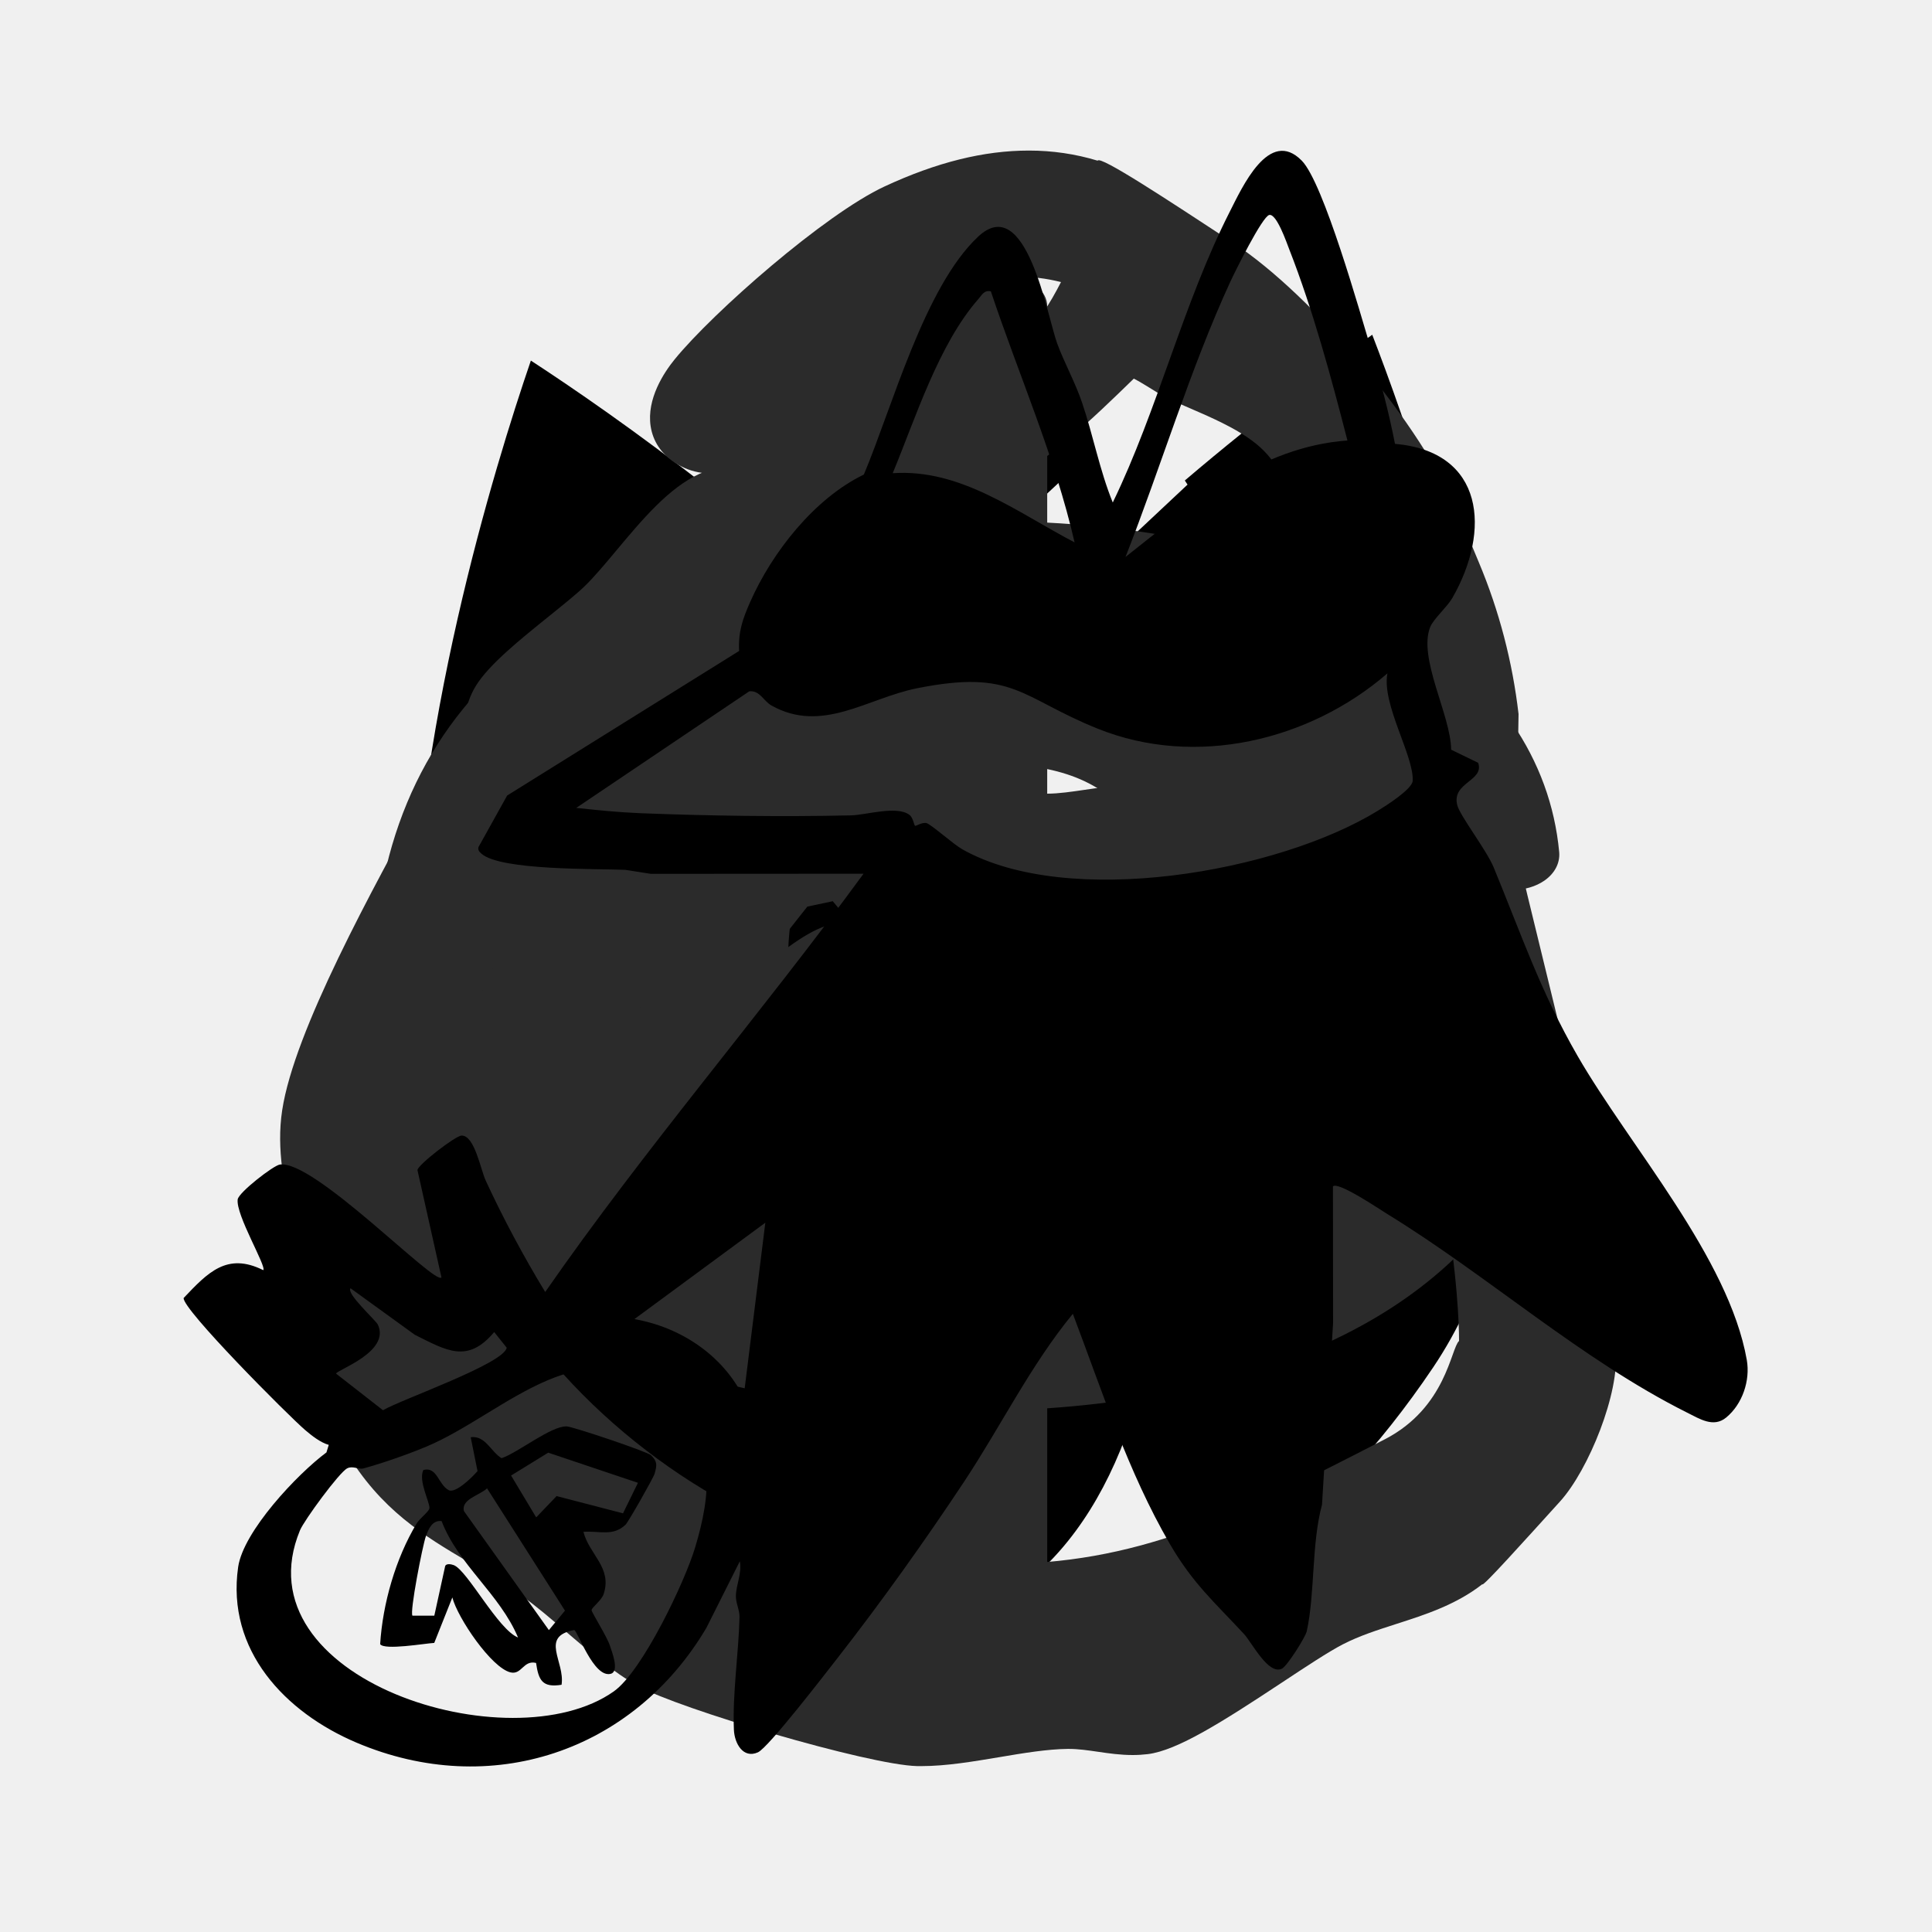
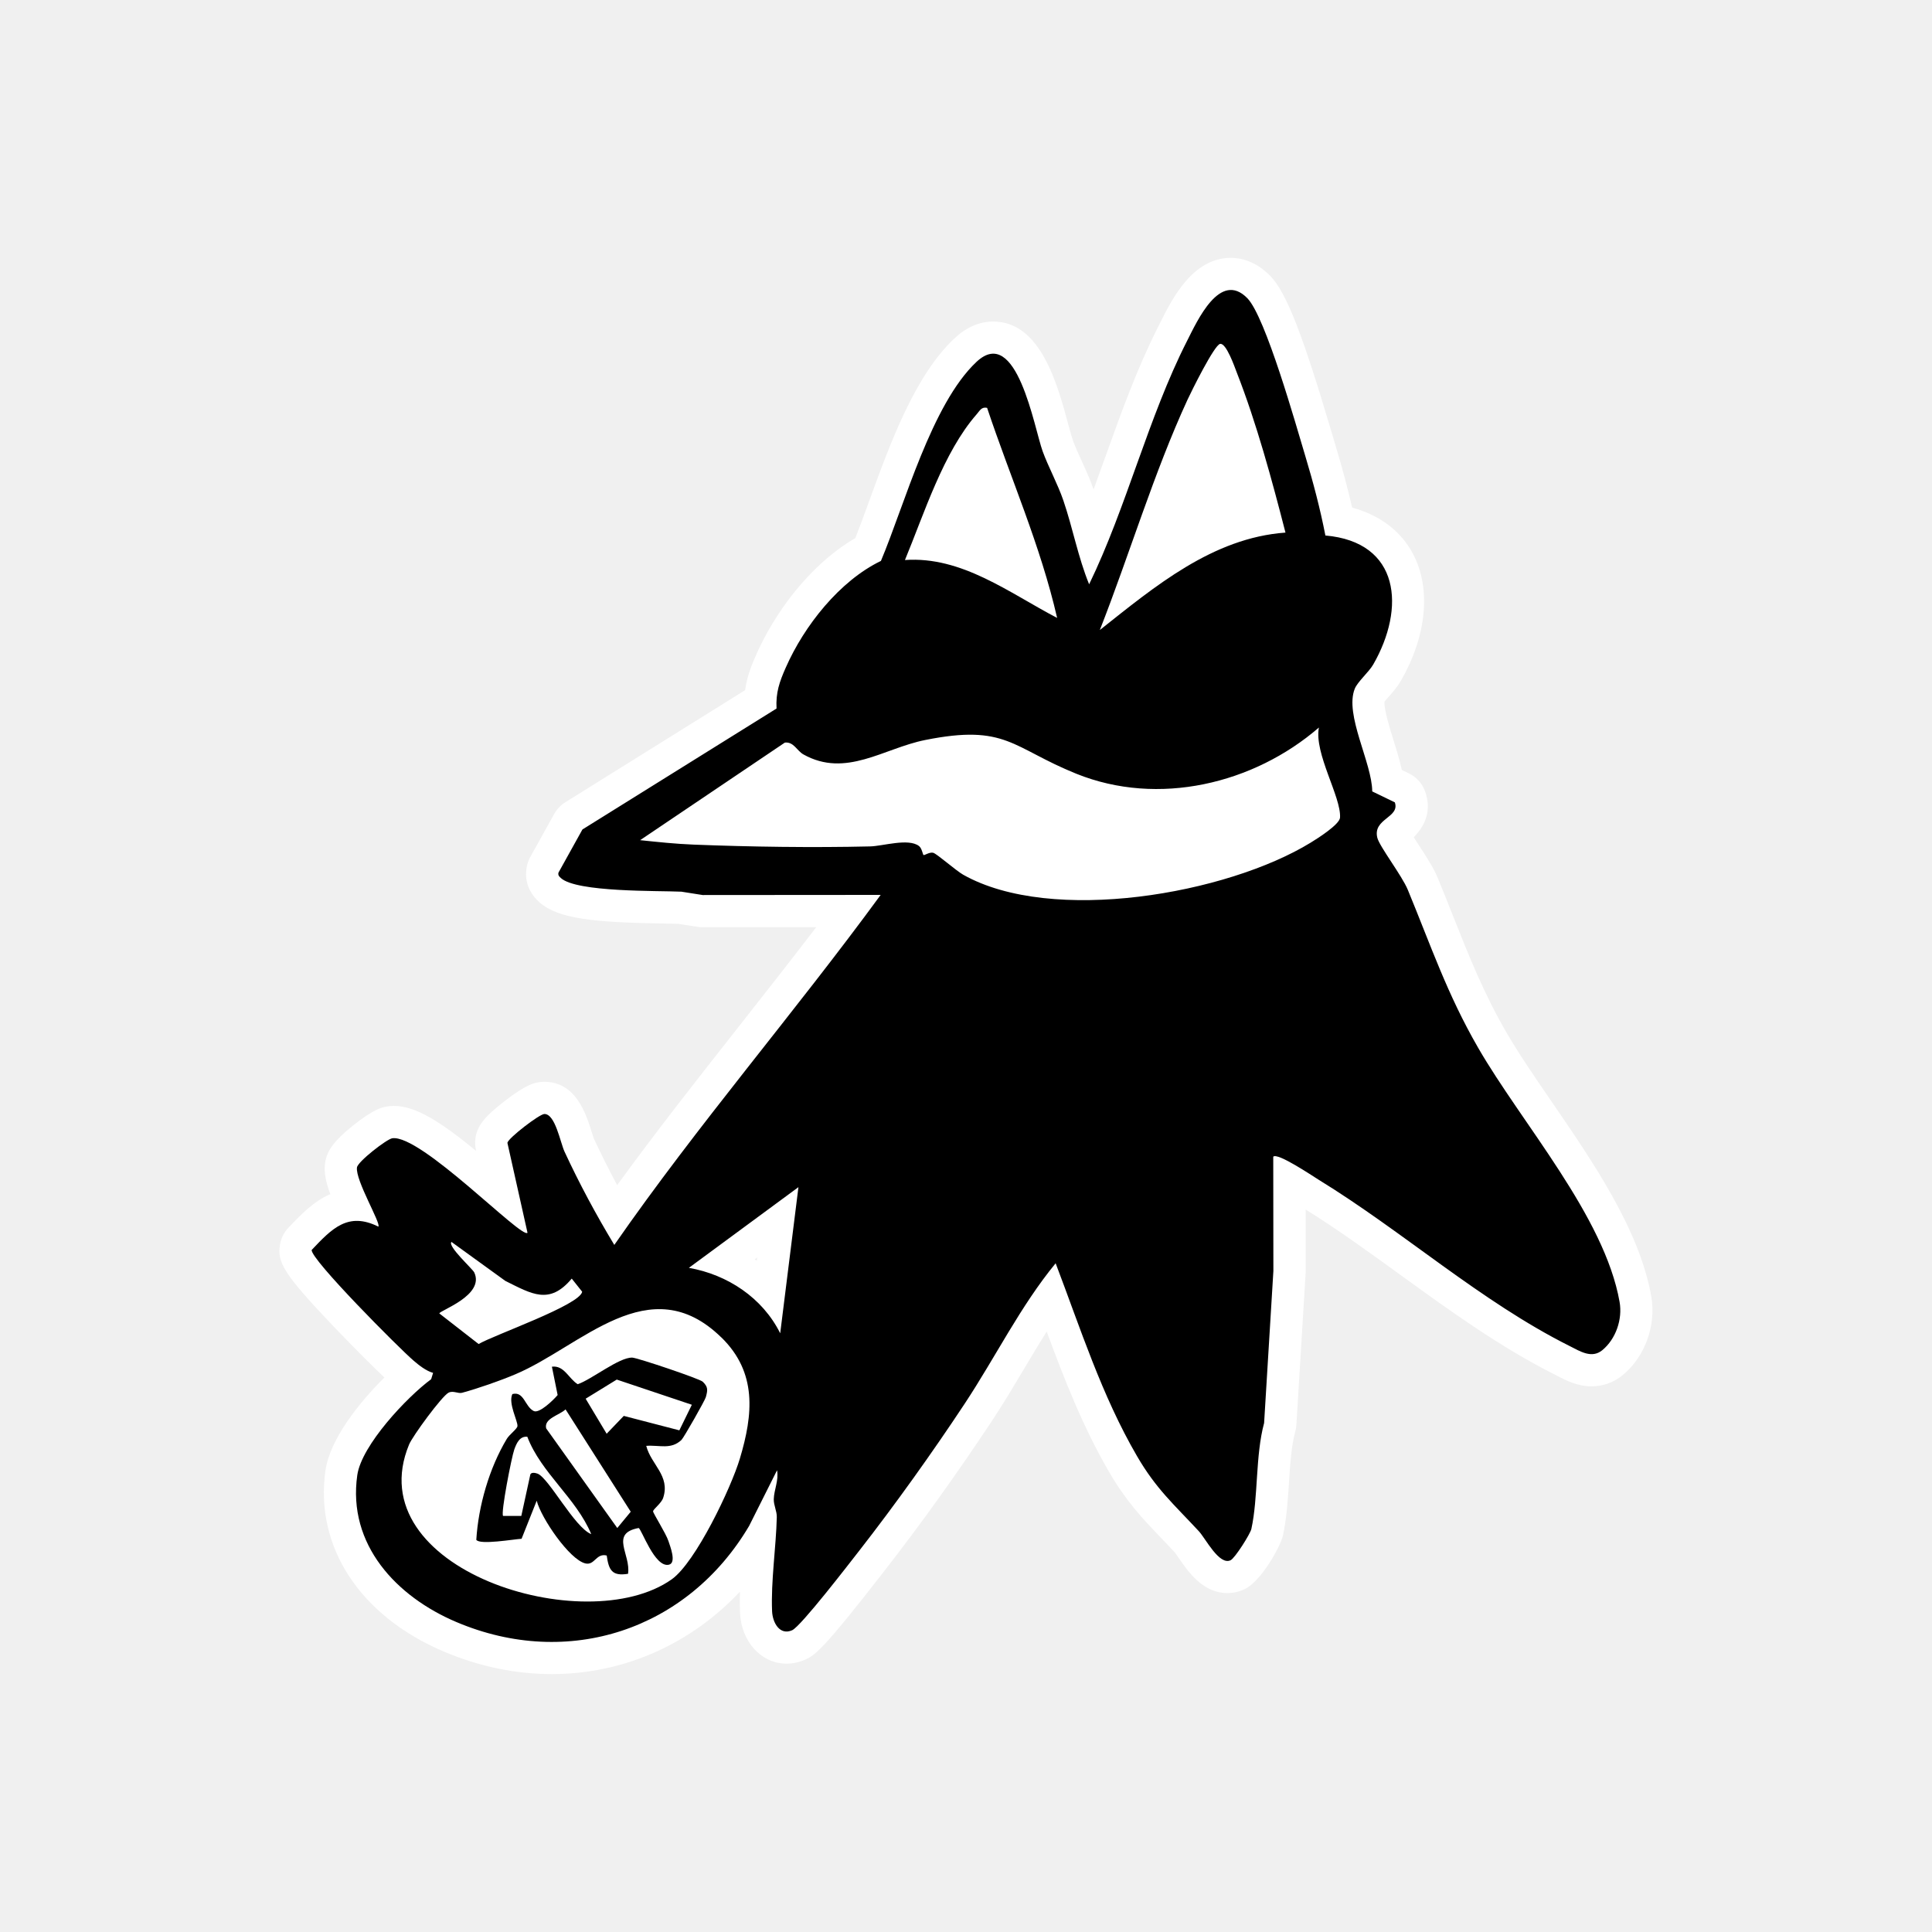
- <svg xmlns="http://www.w3.org/2000/svg" id="Capa_1" version="1.1" viewBox="0 0 300 300">
+ <svg xmlns="http://www.w3.org/2000/svg" id="Layer_1" version="1.1" viewBox="0 0 300 300">
  <defs>
    <style>
      .st0 {
-         fill: #2b2b2b;
-       }
- 
-       .st1 {
-         
+         fill: #fff;
      }
    </style>
  </defs>
-   <path class="st1" d="M127.23,73.23c6.69,5.6,13.59,11.8,20.3,18.49,6.47-6.93,13.15-13.42,19.68-19.33-8.12-11.92-15.41-21.41-19.95-27.1-4.56,5.87-11.9,15.69-20.03,27.95h0Z" />
-   <path class="st1" d="M193.68,176.39c1.51,45.52-12.62,67.66-25.22,78.34,17.49-4.25,37.22-17.34,54.09-42.42,30.97-46.02.48-134.57-9.47-160.33-6.46,4.56-17.18,12.47-29.1,22.63l.42.64-27.75,26.02c19.84,21.89,36.12,47.94,37.03,75.12h0Z" />
-   <path class="st1" d="M82.43,56c-5.66,16.52-18.53,58.31-18.53,96.56,0,47.66,25.71,91.55,58.52,99.92,14.21,3.63,27.02,1.29,37.02-6.75,14.96-12.03,22.61-36.5,21.53-68.92-.84-25.34-17.76-50.35-37.78-71.27l-33.06-29.32.15-.23c-11.45-9-21.59-15.92-27.85-20h0Z" />
-   <g class="st1">
-     <path class="st0" d="M142.93,255.73c-2.54,0-4.53-1.46-4.53-3.32v-34.68c-24.37-1.55-44.46-8.11-58.14-18.97-13.99-11.11-21.38-26.79-21.38-45.34,0-41.78,28.23-66.93,79.51-70.9v-34.91c0-1.86,1.99-3.32,4.53-3.32h14.13c2.54,0,4.53,1.46,4.53,3.32v34.52c45.67,2.12,76.83,21.81,79.5,50.31.12,1.32-.55,2.6-1.85,3.51-1.18.82-2.75,1.28-4.43,1.28h-49.16c-3.05,0-5.66-1.54-6.2-3.66-1.5-5.91-5.83-13.28-17.87-15.32v63.64c9.7-2.38,16.34-8.42,17.45-15.98.33-2.28,3.02-4,6.26-4h49.16c1.75,0,3.42.51,4.6,1.39,1.31.99,1.92,2.39,1.63,3.76-6.21,29.54-35.02,47.99-79.1,50.7v34.66c0,1.86-1.99,3.32-4.53,3.32h-14.13ZM138.4,120.28c-11.32,4.36-17.06,14.36-17.06,29.73,0,16.93,5.58,27.1,17.06,31.04v-60.77Z" />
-     <path class="st0" d="M157.07,45.29c1.95,0,3.53,1.04,3.53,2.32v35.47c45.24,1.85,76.86,21.23,79.5,49.44.09.96-.43,1.9-1.43,2.6-1,.7-2.4,1.1-3.86,1.1h-49.15c-2.59,0-4.8-1.23-5.23-2.91-1.69-6.65-6.57-14.43-19.83-16.24v66.06c10.56-2.2,18.19-8.58,19.43-17.09.26-1.78,2.54-3.15,5.27-3.15h49.16c1.53,0,2.99.44,4,1.19,1.01.76,1.46,1.76,1.25,2.76-6.15,29.24-35.44,47.51-79.12,49.96v35.6c0,1.28-1.58,2.32-3.53,2.32h-14.13c-1.95,0-3.53-1.04-3.53-2.32v-35.62c-50.02-2.92-79.51-26.13-79.51-63.37,0-41.79,28.13-66.27,79.51-69.97v-35.84c0-1.28,1.58-2.32,3.53-2.32h14.13M139.4,182.42v-63.56c-12.65,4.24-19.06,14.65-19.06,31.15,0,21.33,8.96,29.45,19.06,32.41M157.07,43.29h-14.13c-3.1,0-5.53,1.9-5.53,4.32v33.99c-25.16,2.08-44.79,9.15-58.34,21.05-14.05,12.32-21.17,29.41-21.17,50.77,0,18.87,7.52,34.82,21.76,46.12,13.66,10.85,33.6,17.45,57.76,19.12v33.74c0,2.42,2.43,4.32,5.53,4.32h14.13c3.1,0,5.53-1.9,5.53-4.32v-33.72c21.02-1.42,39.21-6.63,52.7-15.12,14.13-8.89,23.25-21.45,26.37-36.31.37-1.76-.38-3.54-2.01-4.77-1.35-1.01-3.24-1.6-5.2-1.6h-49.16c-3.79,0-6.84,2.04-7.25,4.86-1,6.82-6.83,12.36-15.45,14.82v-61.14c8.58,1.77,13.92,6.6,15.9,14.36.66,2.6,3.61,4.41,7.16,4.41h49.15c1.88,0,3.66-.52,5.01-1.46,1.6-1.12,2.43-2.73,2.28-4.42-1.35-14.46-9.9-26.95-24.72-36.12-14.08-8.72-32.99-13.91-54.78-15.04v-33.57c0-2.42-2.43-4.32-5.53-4.32h0ZM137.4,179.61c-10.13-4.12-15.06-13.84-15.06-29.6,0-14.49,4.93-23.76,15.06-28.24v57.84h0Z" />
-   </g>
-   <g class="st1">
-     <path class="st0" d="M226.56,79.95c-5.81-13.91-22.49-34-35.1-42.26-10.13-6.64-20.66-13.59-21.02-12.74-3.42-1.04-7-1.57-10.68-1.57-7,0-14.32,1.82-22.38,5.56-9.35,4.34-26.68,19.58-32.61,26.85-1.67,2.05-4.38,6.13-3.74,10.39.35,2.31,1.63,4.26,3.71,5.63,1.32.87,2.74,1.41,4.25,1.61-.13.05-.25.11-.38.16-4.75,2.16-8.88,7.09-12.88,11.87-1.78,2.13-3.46,4.14-4.98,5.61-1.21,1.17-3.24,2.8-5.38,4.53-4.63,3.73-9.43,7.59-11.48,10.91-1,1.63-1.41,3.22-1.73,4.49-.21.82-.39,1.52-.67,2.07-1.39,2.63-3.11,5.77-5.11,9.4-8.73,15.88-20.68,37.63-22.56,49.92-.94,6.11.37,12.05,1.64,17.79.51,2.31.99,4.49,1.3,6.6.41,2.72.62,5.14.83,7.48.61,6.87,1.14,12.8,6.07,21.05,5.5,9.2,12.12,13.13,19.14,17.29,2.61,1.55,5.3,3.14,8.04,5.08,2.34,1.65,4.65,3.64,7.1,5.74,3.57,3.06,7.25,6.22,11.19,8.43,6.17,3.46,35.71,12.23,43.3,12.4.22,0,.45,0,.67,0,3.82,0,8.02-.71,12.08-1.39,3.66-.62,7.45-1.25,10.61-1.28h.16c1.51,0,3,.22,4.58.45,1.7.25,3.46.5,5.36.5.81,0,1.58-.05,2.34-.14,4.59-.57,11.53-4.97,20.85-11.13,3.69-2.44,7.18-4.75,9.42-5.91,2.57-1.33,5.39-2.23,8.37-3.19,4.43-1.42,9.23-2.97,13.3-6.15-.06.6,6.6-6.82,12.06-12.84,4.44-4.88,9.34-16.98,8.64-23.54l-2.29-21.54c-.28-2.67-.75-5.33-1.38-7.94l-10.02-41.12c-.76-3.11-1.32-6.26-1.69-9.43l.31-18.71c-.94-8.09-3-16.01-6.15-23.52l-3.1-7.43ZM157.87,42.95c2.36,0,4.64.28,6.88.85-1.74,3.37-3.65,6.62-6.48,8.41-.54.34-.73.34-1.41.35-.72,0-1.81.01-3.02.55-1.16.52-2.29,1.06-3.4,1.62.02-.31.02-.63,0-.96-.21-2.64-1.86-4.98-5.06-7.18-.44-.3-.95-.5-1.48-.57l-.31-.04c4.57-1.78,9.39-3.03,14.29-3.03ZM226.56,208.22c-1.28,1.15-1.98,10.34-11.52,15.27-23.98,12.38-38.61,19.39-60.41,19.39-5.91,0-12.24-.51-19.34-1.57-19.23-2.86-41.65-17.81-54.53-36.36-6.41-9.23-13.36-23.47-10.09-38.91,4.36-20.54,29.45-54.11,46.17-66.16.32-.23.55-.37.72-.46.07.05.13.11.19.16.9.76,2.4,2.03,4.82,2.03,1.79,0,3.64-.7,5.81-2.19,4.79-3.29,7.17-7.12,9.47-10.82,2.68-4.31,4.99-8.03,11.14-11.1.24-.12.85-.2,1.38-.26,1.01-.13,2.27-.29,3.52-.92,8.68-4.42,15.54-11.08,22.17-17.53.84.43,1.99,1.14,2.7,1.58,1.09.68,2.12,1.32,3.02,1.72,1.47.65,2.92,1.27,4.34,1.89,14.88,6.44,11.77,9.12,18.67,24.84,1.2,2.74,4.8,13.25,5.49,16.7,1.31,6.53-.67,6.92,3.91,33.67,0,0,6.19,28.12,6.21,28.31.26,3.44,2.99,12.94,4.43,22.14,1.82,11.67,1.73,18.59,1.73,18.59ZM228.96-23.56c-.96.89-1.89,1.8-2.79,2.73" />
-     <path class="st0" d="M188.38,128.35c-8.33-5.51-9.46-5.8-9.83-5.9-1.12-.29-2.34-.44-3.74-.44-2.08,0-4.26.32-6.37.63-1.98.29-4.03.6-5.83.6-.49,0-.94-.02-1.36-.07-.98-5.12-.39-10.54,1.76-16.17.78-2.03.72-3.72-.17-5.02-.74-1.07-1.92-1.68-3.24-1.68-.73,0-1.47.19-2.26.57-4.74,2.33-6.06,9.99-7.3,19.75-.23,1.85-.54,4.29-.81,5.36-.77.52-2.21,1.23-3.36,1.55-.14-.75-.39-1.59-.89-2.38-.53-.83-1.24-1.34-1.85-1.69.02-.08.05-.15.07-.22.44-1.42,1.1-3.57-.28-5.45-.48-.65-1.6-1.74-3.68-1.74-.15,0-.31,0-.48.02-.44.03-.87.15-1.27.34-2.97,1.45-3.79,4.46-4.34,6.45-.13.47-.31,1.14-.45,1.45-.99.73-3.41,1.76-5.56,2.68-3.53,1.5-7.52,3.2-10.21,5.44-3.08,2.57-12.71,12.43-15.24,15.38-3.58,4.17-2.75,7.76-1.94,9.53,2.12,4.61,8.55,7.02,13.82,7.02,1.26,0,2.42-.14,3.46-.42.07-.02.15-.04.22-.06-.6,1.49-1.24,3.02-1.81,4.39-4.69,11.31-7.72,19.02-7.09,23.03.21,1.37.71,2.51,1.52,3.51,1.52,1.87,4.32,2.4,11.93,3.44,1.57.22,3.47.48,5.01.74-.75,6.41-.6,17.74,1.6,21.2.86,1.36,2.2,2.14,3.66,2.14h0c.93,0,1.83-.38,2.48-1.05l.15-.16c2.17-2.22,3.42-3.74,3.78-5.4.66-3.07.4-6.9.14-10.6-.12-1.78-.25-3.61-.26-5.25h1.04v10.79c0,2.73,3.88,5.11,4.84,5.38.48.13.97.2,1.46.2,5.68,0,7.15-7.91,8-13.84,1.24,0,2.64.03,4.15.07,1.76.04,3.75.08,5.75.08,8.39,0,17.41-.72,20.67-6.08,3.21-5.27-3.11-22.43-6.35-30.39,6.42-2.42,9.16-8.85,11.44-14.2,1.03-2.42,2-4.71,3.22-6.62.36-.56.97-1.16,1.61-1.79,1.27-1.25,2.86-2.81,3.64-5.2.14-.44.2-.91.16-1.37-.14-1.67-.2-2.36-9.63-8.6ZM131.59,143.36c-.23-.03-.47-.04-.72-.04-3.47,0-7.14,2.65-11.23,5.84-.2.15-.4.32-.61.48l-.44-.28,6.77-8.58,3.95-.84,2.32,2.78-.05.65ZM141.27,185.77l-1.59-.18,2.95-39.79c1.67-.12,3.21-.59,4.63-1.13l-5.99,41.1ZM156.16,188.3l1.29-18.67s.03.1.05.15c.57,1.63,1.17,3.25,1.77,4.86,1.88,5.09,3.68,9.95,4.63,15l-7.74-1.34ZM178.07,145.53c-.71,1.07-1.47,2.22-2.08,3.5-.97-.76-2.44-2.12-4.62-4.5-1.43-1.55-2.02-2.2-3.22-2.48-.65-.15-1.32-.23-1.99-.23-2.39,0-4.52.98-6.38,2.14l.26-3.93c1.05-.2,2.09-.47,3.1-.74,1.5-.4,3.05-.8,4.16-.8.18,0,.35.01.49.03.89.14,3.37,1.75,5.02,2.82,1.91,1.24,3.86,2.51,5.79,3.41-.17.26-.34.52-.52.79Z" />
-   </g>
  <g id="pHQINd.tif">
    <g>
-       <path d="M216.61,68.92c13.91,1.2,14.92,13.48,8.9,23.95-.8,1.39-2.91,3.22-3.42,4.48-1.95,4.81,3.21,13.75,3.24,19.06l4.2,2.04c.98,2.85-4.14,3.01-3.25,6.57.4,1.62,4.55,6.99,5.65,9.65,4.27,10.35,7.3,19.36,13.05,29.32,8.1,14.03,23.46,31.29,26.26,47.18.56,3.19-.68,6.88-3.21,8.95-1.96,1.61-4.09.21-6.08-.78-16.48-8.26-30.83-21.2-46.55-30.84-1.18-.73-7.64-5.09-8.42-4.28l.02,21.21-1.72,28.22c-1.64,6.03-1.08,13.81-2.37,19.66-.2.91-3.04,5.4-3.85,5.8-2.13,1.03-4.65-4.05-5.91-5.4-4.62-4.99-7.91-7.81-11.48-13.94-6.52-11.22-10.5-23.7-15.08-35.76-6.53,7.94-11.18,17.45-16.88,26.06-6.03,9.11-12.87,18.69-19.59,27.3-1.84,2.35-10.79,14-12.43,14.73-2.3,1.03-3.64-1.39-3.73-3.5-.24-5.6.74-11.91.87-17.48.03-1.14-.59-2.18-.56-3.33.04-1.76.96-3.5.61-5.36l-5.19,10.34c-11.4,19.27-33.52,26.65-54.32,17.83-11.09-4.7-20.25-14.34-18.39-27.27.8-5.55,9.18-14.44,13.71-17.8l.36-1.17c-1.29-.36-2.64-1.43-3.65-2.29-2.64-2.26-19.16-18.85-18.88-20.52,3.73-3.93,6.72-7.14,12.36-4.32.55-.55-4.3-8.6-3.97-10.99.15-1.08,5.53-5.26,6.54-5.41,5.3-.79,24.1,18.81,25.1,17.53l-3.73-16.68c.12-.86,5.94-5.34,6.86-5.35,2.02-.02,2.94,5.25,3.74,6.99,2.73,5.9,5.86,11.74,9.24,17.3,15.53-22.37,33.38-43,49.43-64.95l-33.03.02-3.95-.62c-4.43-.2-19.41.13-22.36-2.52-.33-.3-.57-.54-.45-1.02l4.45-8,36.02-22.45c-.15-2.98.55-4.97,1.72-7.61,3.4-7.71,9.97-16.07,17.65-19.78,4.41-10.47,9.39-29.09,17.73-36.93,7.49-7.04,10.72,12.27,12.29,16.58,1.05,2.87,2.83,6.12,3.85,9.14,1.75,5.15,2.73,10.52,4.78,15.55,6.97-14.37,10.95-30.96,18.15-45.12,1.93-3.79,6.13-13.16,11.21-7.95,3.38,3.46,9.02,23.54,10.77,29.34,1.44,4.8,2.74,9.73,3.7,14.66ZM209.23,68.4c-2.51-9.76-5.36-20.3-9.03-29.67-.41-1.05-1.97-5.6-3.11-5.35-1.09.24-5.31,8.78-6.04,10.35-6.24,13.54-10.8,28.82-16.28,42.75,10.16-8.04,20.91-17.11,34.46-18.08ZM153.86,45.24c-1.06-.22-1.36.54-1.92,1.17-6.19,7.05-9.76,18.48-13.32,27.07,10.57-.74,19.35,6.11,28.24,10.74-3.08-13.41-8.66-25.98-13-38.98ZM142.06,128.23c.15.09,1.11-.59,1.8-.42.72.18,4.19,3.3,5.57,4.07,16.46,9.27,48.93,3.57,64.49-5.97,1.29-.79,5.36-3.37,5.44-4.65.23-3.84-4.85-11.93-3.92-16.7-12.12,10.48-29.82,14.7-45.01,8.58-11.98-4.82-13-9.28-28.07-6.26-7.71,1.55-14.7,7.07-22.57,2.67-1.22-.68-1.81-2.39-3.45-2.2l-26.86,18.1c3.28.35,6.59.69,9.88.82,10.64.42,22.07.58,32.79.34,2.34-.05,7.1-1.57,9.08-.07.55.42.71,1.6.85,1.68ZM118.84,189.86l-20.33,14.97c7.16,1.26,13.68,5.56,16.95,12.14l3.38-27.11ZM54.44,200.03c-.76.78,3.91,4.98,4.23,5.65,2.01,4.26-6.47,7.07-6.48,7.62l7.28,5.68c2.86-1.68,18.8-7.23,19.21-9.71l-1.94-2.43c-4.15,4.95-7.42,2.86-12.32.43l-9.99-7.23ZM104.52,217.74c-13.33-13.02-25.96,1.67-38.22,6.85-2.82,1.19-6.93,2.63-9.88,3.43-.74.2-1.64-.46-2.5-.02-1.24.62-6.7,8.08-7.34,9.63-9.57,23.11,32.75,36.33,48.73,25.01,4.45-3.15,11.04-17.03,12.64-22.38,2.47-8.24,3.24-16.01-3.43-22.52Z" />
-       <path d="M90.6,237.88c.89,3.49,4.48,5.53,3.14,9.63-.34,1.03-1.84,2.07-1.88,2.51-.02.31,2.39,4.1,2.84,5.5.31.95,1.54,4.03.12,4.39-2.65.68-5.13-6.71-5.66-6.8-5.4,1.02-1.4,4.9-1.96,8.5-2.98.48-3.57-.69-3.96-3.39-1.98-.48-2.21,1.87-3.95,1.47-2.96-.68-8.24-8.46-9.05-11.64l-2.81,7.06c-1.46.08-7.77,1.18-8.4.19.39-6.26,2.39-13.29,5.67-18.74.48-.79,1.92-1.85,1.98-2.35.1-.93-1.76-4.23-.94-5.95,2.17-.57,2.31,2.31,3.96,3.14,1.04.52,3.65-2.03,4.45-2.97l-1.06-5.26c2.28-.3,3.11,2.23,4.79,3.26,2.59-.88,7.69-5.03,10.12-4.94.97.04,12.51,3.92,13.08,4.47,1.03,1,.93,1.56.57,2.87-.18.64-4.09,7.52-4.52,7.93-1.96,1.86-4.05.92-6.53,1.1ZM96.74,234.99l2.32-4.74-13.93-4.68-5.77,3.55,3.9,6.5,3.17-3.31,10.31,2.68ZM75.63,231.11c-1.12,1.07-4.05,1.68-3.59,3.53l13.19,18.48,2.5-3.02-12.1-18.99ZM68.56,236.19c-1.44-.16-2.03,1.23-2.43,2.36-.52,1.45-2.55,11.86-2.08,12.33h3.39s1.66-7.58,1.66-7.58c.07-.6.98-.42,1.38-.26,2.12.85,6.86,10.01,9.96,11.23-2.83-6.74-9.28-11.31-11.87-18.08Z" />
+       <g>
+         <path class="st0" d="M85.68,257.46c-5.33,0-10.64-1.11-15.79-3.29-9.36-3.97-18.72-12.75-16.89-25.48.69-4.82,6.35-11.25,10.4-14.85-.29-.23-.57-.46-.83-.68-1.2-1.02-5.3-5.06-9-8.94-8-8.39-7.86-9.25-7.64-10.54.08-.49.31-.94.65-1.3,2.34-2.47,4.7-4.96,8.12-5.26-1.26-2.75-1.97-4.64-1.76-6.17.33-2.44,6.05-6.43,7.58-6.66.21-.03.42-.05.64-.05,3.54,0,8.95,4.43,16.2,10.68.21.18.42.36.63.54l-1.67-7.45c-.06-.29-.08-.59-.04-.88.3-2.23,6.47-6.63,8.19-6.64,3.12,0,4.19,3.45,4.98,5.97.16.51.34,1.09.45,1.33,1.69,3.66,3.58,7.31,5.65,10.92,6.77-9.52,14.06-18.77,21.13-27.75,5-6.35,10.15-12.89,15.09-19.48,0,0-22.68.02-22.68.02-.13,0-.26-.01-.39-.03l-3.16-.5c-.65-.03-1.55-.04-2.6-.06-9.61-.16-15.24-.63-17.53-2.68-1.06-.95-1.45-2.07-1.13-3.32.05-.21.13-.42.24-.61l3.72-6.7c.21-.37.5-.68.86-.91l28.96-18.05c.12-2.34.82-4.12,1.65-5.99,2.62-5.95,7.93-13.51,15.1-17.35.79-1.94,1.61-4.2,2.48-6.58,3.25-8.9,6.92-19,12.6-24.34,1.38-1.3,2.84-1.96,4.33-1.96,5.45,0,7.66,8.2,9.27,14.19.3,1.12.56,2.09.75,2.61.37,1.03.88,2.14,1.42,3.33.65,1.43,1.32,2.9,1.82,4.37.64,1.87,1.15,3.76,1.65,5.6.12.42.23.84.34,1.26,1.63-3.96,3.1-8.06,4.54-12.08,2.39-6.67,4.86-13.56,8.06-19.85l.3-.59c1.63-3.26,4.36-8.72,8.75-8.72,1.56,0,3.02.69,4.34,2.04,2.46,2.52,5.4,11.29,9.05,23.69.22.74.41,1.38.56,1.89,1.17,3.88,2.09,7.42,2.8,10.74,5.47.98,8.1,3.9,9.36,6.31,2.4,4.6,1.71,11.03-1.84,17.22-.43.75-1.05,1.46-1.66,2.15-.35.4-.94,1.07-1.07,1.32-.62,1.53.46,4.98,1.32,7.74.62,1.97,1.21,3.86,1.46,5.61l2.23,1.08c.6.29,1.06.81,1.27,1.44.96,2.8-1.13,4.48-2.03,5.2-.19.16-.47.37-.61.52.24.55,1.18,1.99,1.81,2.96,1.1,1.68,2.23,3.42,2.78,4.75.84,2.03,1.62,3.99,2.38,5.92,2.46,6.21,4.79,12.08,8.39,18.32,2,3.47,4.56,7.19,7.26,11.14,6.22,9.07,13.28,19.35,15,29.16.64,3.63-.79,7.59-3.56,9.85-.95.78-2.04,1.18-3.24,1.18-1.58,0-2.97-.72-4.08-1.29l-.47-.24c-8.35-4.18-16.09-9.79-23.57-15.22-5.05-3.66-10.28-7.45-15.57-10.7-.15-.09-.39-.25-.69-.44-1.04-.67-1.87-1.19-2.54-1.59v14.06c.01.05.01.1,0,.15l-1.44,23.61c0,.17-.04.34-.08.5-.67,2.48-.87,5.52-1.06,8.46-.17,2.67-.35,5.43-.89,7.88-.23,1.03-2.86,5.73-4.58,6.56-.5.24-1.03.36-1.58.36-2.52,0-4.19-2.44-5.53-4.39-.27-.4-.61-.89-.75-1.04-.78-.84-1.51-1.6-2.21-2.33-2.79-2.91-5.2-5.43-7.72-9.77-4.46-7.67-7.54-16.05-10.51-24.15-.23-.63-.46-1.27-.7-1.9-2.26,3.2-4.3,6.63-6.3,9.98-1.59,2.67-3.24,5.44-4.99,8.08-5.27,7.97-10.98,15.92-16.5,23l-.45.58c-8.39,10.81-9.86,12.03-10.9,12.49-.63.28-1.27.42-1.9.42-2.56,0-4.6-2.38-4.74-5.52-.13-2.94.12-6.05.37-9.05.06-.73.12-1.45.17-2.15-7.19,11.51-19.18,18.35-32.26,18.35ZM112.49,195.9c2.63,1.11,4.99,2.67,6.95,4.6l1.33-10.71-8.29,6.1Z" />
+         <path class="st0" d="M191.13,45.04c.81,0,1.67.38,2.55,1.29,2.83,2.9,7.55,19.7,9.01,24.55,1.21,4.01,2.3,8.15,3.1,12.26,11.64,1.01,12.48,11.28,7.44,20.04-.67,1.16-2.44,2.69-2.86,3.75-1.63,4.03,2.68,11.5,2.71,15.95l3.51,1.7c.82,2.38-3.46,2.52-2.72,5.5.34,1.36,3.81,5.85,4.73,8.07,3.58,8.66,6.11,16.2,10.92,24.53,6.77,11.74,19.63,26.18,21.97,39.48.47,2.67-.57,5.75-2.69,7.49-.54.44-1.09.61-1.66.61-1.15,0-2.32-.71-3.43-1.27-13.79-6.91-25.79-17.74-38.95-25.81-.91-.56-5.51-3.67-6.79-3.67-.12,0-.21.03-.26.08l.02,17.75-1.44,23.61c-1.37,5.05-.9,11.55-1.98,16.45-.17.77-2.54,4.52-3.22,4.85-.16.08-.33.11-.49.11-1.66,0-3.5-3.6-4.45-4.63-3.87-4.17-6.62-6.54-9.6-11.67-5.46-9.38-8.78-19.83-12.62-29.92-5.46,6.64-9.36,14.6-14.12,21.8-5.04,7.62-10.77,15.64-16.39,22.85-1.54,1.97-9.03,11.71-10.4,12.33-.32.14-.61.21-.88.21-1.38,0-2.18-1.66-2.24-3.13-.2-4.69.62-9.97.73-14.63.02-.95-.49-1.83-.47-2.79.04-1.47.8-2.93.51-4.49l-4.34,8.65c-6.84,11.56-18.29,18.01-30.64,18.01-4.87,0-9.88-1-14.81-3.09-9.28-3.93-16.94-12-15.39-22.82.67-4.64,7.68-12.09,11.47-14.89l.3-.98c-1.08-.3-2.21-1.19-3.05-1.92-2.21-1.89-16.03-15.77-15.8-17.17,2.29-2.42,4.25-4.51,7.01-4.51.99,0,2.09.27,3.34.89.46-.46-3.59-7.2-3.32-9.19.12-.91,4.62-4.4,5.48-4.53.09-.01.18-.02.28-.02,4.62,0,18.94,14.74,20.6,14.74.06,0,.1-.02.12-.05l-3.12-13.96c.1-.72,4.97-4.47,5.74-4.48,0,0,0,0,.01,0,1.69,0,2.45,4.4,3.12,5.85,2.29,4.94,4.91,9.82,7.73,14.48,13-18.72,27.93-35.98,41.36-54.35l-27.64.02-3.3-.52c-3.7-.17-16.24.11-18.71-2.11-.28-.25-.48-.45-.38-.85l3.72-6.7,30.14-18.78c-.13-2.49.46-4.16,1.44-6.37,2.84-6.45,8.34-13.45,14.77-16.55,3.69-8.76,7.86-24.34,14.83-30.9.95-.89,1.82-1.28,2.61-1.28,4.44,0,6.56,12.09,7.67,15.15.87,2.4,2.36,5.12,3.22,7.65,1.47,4.31,2.28,8.8,4,13.01,5.83-12.02,9.16-25.9,15.19-37.76,1.28-2.51,3.74-7.94,6.82-7.94M123.98,184.34l-17.01,12.53c5.99,1.05,11.44,4.65,14.18,10.16l2.83-22.68M191.13,40.04h0c-5.94,0-9.1,6.32-10.99,10.1l-.29.58c-3.27,6.44-5.77,13.4-8.18,20.14-.62,1.74-1.24,3.45-1.86,5.14-.53-1.54-1.21-3.03-1.87-4.48-.52-1.14-1.01-2.21-1.35-3.15-.15-.42-.42-1.43-.69-2.4-1.72-6.39-4.32-16.04-11.68-16.04-2.15,0-4.18.89-6.04,2.64-6.11,5.75-9.9,16.13-13.24,25.3-.74,2.03-1.45,3.97-2.12,5.68-7.31,4.26-12.7,11.97-15.39,18.09-.75,1.7-1.44,3.42-1.73,5.53l-27.91,17.4c-.72.45-1.31,1.07-1.73,1.81l-3.72,6.7c-.21.38-.37.79-.48,1.22-.31,1.25-.48,3.66,1.89,5.79,2.9,2.59,8.48,3.14,19.15,3.31.96.02,1.8.03,2.4.05l3.02.47c.26.04.51.06.77.06h17.65c-3.98,5.2-8.05,10.37-12.02,15.42-6.29,7.99-12.76,16.2-18.89,24.63-1.3-2.43-2.52-4.87-3.65-7.31-.05-.13-.22-.65-.33-1.02-.84-2.7-2.41-7.72-7.33-7.72-.02,0-.05,0-.06,0-1.47.02-2.88.5-6.13,3.02-3.15,2.44-4.25,3.85-4.51,5.79-.08.59-.05,1.19.08,1.76l.04.17c-5.39-4.43-9.33-6.99-12.76-6.99-.34,0-.68.02-1.01.07-.71.11-2.03.3-5.41,3.02-2.86,2.3-4.02,3.87-4.28,5.77-.2,1.48.12,3,.81,4.83-2.63,1.14-4.62,3.24-6.45,5.16l-.06.06c-.68.72-1.14,1.63-1.3,2.61-.46,2.71.47,4.48,8.29,12.69,2.74,2.87,5.98,6.12,7.92,7.96-3.93,3.9-8.45,9.56-9.15,14.43-1.7,11.82,5.35,22.6,18.39,28.13,5.46,2.31,11.1,3.49,16.76,3.49,11.16,0,21.57-4.66,29.21-12.8-.03,1.09-.03,2.18.01,3.26.19,4.51,3.3,7.92,7.23,7.92.99,0,1.97-.22,2.93-.64,1.49-.67,2.86-1.66,11.85-13.24l.45-.58c5.56-7.13,11.3-15.14,16.61-23.16,1.78-2.69,3.44-5.48,5.05-8.18,1.18-1.98,2.33-3.91,3.5-5.77,2.71,7.34,5.63,14.83,9.7,21.82,2.68,4.6,5.18,7.22,8.08,10.25.68.71,1.39,1.45,2.14,2.26.11.14.37.52.56.8,1.5,2.18,3.76,5.48,7.59,5.48.93,0,1.83-.21,2.67-.61,2.69-1.3,5.61-6.81,5.93-8.27.58-2.63.77-5.49.95-8.25.18-2.82.37-5.73.98-7.96.09-.33.15-.67.17-1.01l1.44-23.61c0-.1,0-.21,0-.31v-9.54c5,3.11,9.99,6.73,14.82,10.23,7.57,5.48,15.39,11.15,23.92,15.43.15.07.29.15.44.23,1.28.66,3.04,1.57,5.23,1.57,1.76,0,3.43-.6,4.82-1.74,3.45-2.82,5.23-7.73,4.44-12.22-1.82-10.34-9.04-20.86-15.4-30.14-2.68-3.9-5.2-7.58-7.16-10.97-3.51-6.08-5.8-11.86-8.23-17.99-.76-1.92-1.55-3.91-2.4-5.96-.64-1.54-1.84-3.38-3-5.16-.21-.32-.46-.71-.7-1.08,2.08-2.1,2.68-4.46,1.8-7.04-.43-1.26-1.35-2.3-2.55-2.88l-1.1-.53c-.33-1.55-.82-3.12-1.3-4.66-.53-1.69-1.48-4.75-1.39-5.95.18-.22.43-.51.62-.72.65-.74,1.4-1.59,1.95-2.55,3.98-6.93,4.69-14.26,1.89-19.62-1.87-3.58-5.17-6.07-9.48-7.24-.67-2.93-1.5-6.02-2.5-9.37-.15-.51-.34-1.15-.56-1.89-4.63-15.68-7.15-22.15-9.66-24.72-2.25-2.31-4.58-2.8-6.13-2.8h0ZM117.19,195.55l.39-.29-.06.5c-.11-.07-.22-.14-.33-.21h0Z" />
+       </g>
+       <g>
+         <path class="st0" d="M96.54,246.96c-2.02,0-3.17-.89-3.84-1.96-.41.18-.91.31-1.48.31-.29,0-.59-.04-.88-.1-2.26-.52-4.81-3.33-6.71-6.17l-.33.83c-.36.91-1.21,1.52-2.19,1.57-.25.01-.7.07-1.24.14-1.27.16-3,.37-4.35.37h0c-.82,0-2.73,0-3.67-1.51-.28-.44-.41-.96-.38-1.49.36-5.82,2.26-12.1,5.09-16.81.3-.49.7-.92,1.07-1.29-.51-1.51-1.2-3.59-.33-5.43.32-.66.91-1.16,1.62-1.34.37-.1.73-.15,1.09-.15,1.93,0,2.98,1.34,3.55,2.2.11-.09.22-.19.32-.29l-.63-3.11c-.14-.68.01-1.38.41-1.95.4-.56,1.02-.94,1.71-1.03.22-.03.43-.04.64-.04,2.09,0,3.33,1.31,4.16,2.25.5-.28,1.05-.62,1.57-.93,2.29-1.39,4.44-2.7,6.37-2.7.03,0,.13,0,.16,0,.91.03,11.38,3.27,12.59,4.44,1.81,1.75,1.56,3.36,1.15,4.86-.21.78-3.65,7.01-4.48,7.79-1.04.98-2.12,1.39-3.07,1.56.93,1.59,1.79,3.65.9,6.38-.21.65-.58,1.19-.96,1.64,0,0,0,.01.01.02.86,1.51,1.49,2.65,1.76,3.49l.08.24c.56,1.64,1.1,3.52.27,5.06-.42.79-1.14,1.35-2.01,1.57-.3.08-.61.12-.92.12-1.44,0-2.6-.8-3.54-1.9,0,.38-.01.76-.07,1.16-.17,1.07-1,1.91-2.08,2.08-.5.08-.94.12-1.36.12ZM94.67,218.53l.39-.41c.48-.5,1.13-.77,1.8-.77.21,0,.42.03.62.08l-1.4-.47-1.72,1.06.31.51Z" />
+         <path class="st0" d="M98.11,210.82s.04,0,.07,0c.81.03,10.47,3.28,10.94,3.74.86.83.78,1.3.48,2.4-.15.54-3.42,6.29-3.78,6.64-.86.82-1.75.99-2.71.99-.68,0-1.39-.09-2.15-.09-.2,0-.4,0-.6.02.75,2.92,3.75,4.63,2.63,8.06-.28.86-1.54,1.74-1.57,2.1-.02.26,2,3.43,2.38,4.6.26.8,1.29,3.37.1,3.68-.1.03-.2.04-.29.04-2.1,0-4.02-5.66-4.44-5.73-4.52.85-1.17,4.1-1.64,7.11-.36.06-.68.09-.97.09-1.66,0-2.07-.99-2.35-2.92-.15-.04-.3-.05-.43-.05-1.17,0-1.5,1.32-2.55,1.32-.1,0-.21-.01-.32-.04-2.48-.57-6.9-7.08-7.57-9.74l-2.35,5.91c-.85.05-3.65.5-5.46.5-.8,0-1.41-.09-1.57-.34.32-5.24,2-11.12,4.74-15.68.4-.67,1.61-1.54,1.65-1.97.08-.77-1.47-3.54-.79-4.98.16-.04.31-.06.45-.06,1.4,0,1.61,2.06,2.87,2.69.08.04.17.06.27.06.99,0,2.85-1.83,3.45-2.54l-.89-4.4c.11-.01.21-.02.31-.02,1.68,0,2.37,1.94,3.7,2.75,2.14-.73,6.34-4.13,8.4-4.13M94.21,222.62l2.66-2.77,8.62,2.24,1.94-3.97-11.66-3.91-4.83,2.97,3.26,5.44M95.85,237.27l2.09-2.53-10.12-15.89c-.94.9-3.39,1.4-3.01,2.95l11.04,15.47M78.13,235.39h2.83s1.38-6.34,1.38-6.34c.03-.26.26-.35.52-.35.23,0,.48.07.63.13,1.77.71,5.74,8.37,8.33,9.39-2.37-5.64-7.77-9.47-9.93-15.12-.06,0-.13-.01-.19-.01-1.07,0-1.53,1.09-1.85,1.98-.43,1.21-2.13,9.93-1.74,10.32M98.11,205.82h0c-2.6,0-5.02,1.45-7.58,3.01-1.07-.85-2.55-1.63-4.53-1.63-.32,0-.65.02-.97.06-1.37.18-2.61.93-3.41,2.05-.46.64-.75,1.37-.87,2.13-.24-.03-.49-.04-.76-.04-.57,0-1.15.08-1.73.23-1.42.38-2.61,1.36-3.24,2.69-1,2.1-.68,4.25-.22,5.9-.14.19-.28.39-.41.61-3.07,5.11-5.06,11.65-5.45,17.95-.06,1.05.2,2.09.76,2.98,1.69,2.68,4.78,2.68,5.8,2.68,1.51,0,3.33-.22,4.66-.39.39-.05.93-.11,1.09-.12.85-.05,1.66-.31,2.35-.74,1.82,2.15,3.95,3.93,6.17,4.44.48.11.96.17,1.44.17.21,0,.41-.01.6-.03,1.54,1.39,3.4,1.68,4.72,1.68.55,0,1.13-.05,1.76-.15,1.22-.19,2.29-.82,3.04-1.72.68.26,1.43.4,2.25.4.52,0,1.04-.07,1.54-.2,1.55-.4,2.83-1.4,3.58-2.81,1.41-2.63.42-5.51-.11-7.05l-.07-.2c-.25-.76-.66-1.59-1.22-2.62.15-.3.29-.62.41-.97.73-2.24.56-4.19.07-5.79.48-.3.97-.66,1.45-1.12,1.17-1.11,4.84-7.75,5.17-8.94.36-1.31,1.21-4.39-1.82-7.32-.74-.72-1.15-1.11-7.21-3.17-5.66-1.92-6.38-1.95-7.02-1.97-.08,0-.17,0-.25,0h0Z" />
+       </g>
+     </g>
+   </g>
+   <g id="pHQINd.tif1" data-name="pHQINd.tif">
+     <g>
+       <path d="M205.79,83.15c11.64,1.01,12.48,11.28,7.44,20.04-.67,1.16-2.44,2.69-2.86,3.75-1.63,4.03,2.68,11.5,2.71,15.95l3.51,1.7c.82,2.38-3.46,2.52-2.72,5.5.34,1.36,3.81,5.85,4.73,8.07,3.58,8.66,6.11,16.2,10.92,24.53,6.77,11.74,19.63,26.18,21.97,39.48.47,2.67-.57,5.75-2.69,7.49-1.64,1.34-3.43.18-5.09-.66-13.79-6.91-25.79-17.74-38.95-25.81-.99-.61-6.39-4.26-7.05-3.58l.02,17.75-1.44,23.61c-1.37,5.05-.9,11.55-1.98,16.45-.17.77-2.54,4.52-3.22,4.85-1.78.86-3.89-3.39-4.95-4.52-3.87-4.17-6.62-6.54-9.6-11.67-5.46-9.38-8.78-19.83-12.62-29.92-5.46,6.64-9.36,14.6-14.12,21.8-5.04,7.62-10.77,15.64-16.39,22.85-1.54,1.97-9.03,11.71-10.4,12.33-1.93.86-3.04-1.17-3.12-2.93-.2-4.69.62-9.97.73-14.63.02-.95-.49-1.83-.47-2.79.04-1.47.8-2.93.51-4.49l-4.34,8.65c-9.53,16.12-28.05,22.3-45.45,14.92-9.28-3.93-16.94-12-15.39-22.82.67-4.64,7.68-12.09,11.47-14.89l.3-.98c-1.08-.3-2.21-1.19-3.05-1.92-2.21-1.89-16.03-15.77-15.8-17.17,3.12-3.29,5.62-5.97,10.35-3.62.46-.46-3.59-7.2-3.32-9.19.12-.91,4.62-4.4,5.48-4.53,4.44-.66,20.17,15.74,21,14.67l-3.12-13.96c.1-.72,4.97-4.47,5.74-4.48,1.69-.02,2.46,4.39,3.13,5.85,2.29,4.94,4.91,9.82,7.73,14.48,13-18.72,27.93-35.98,41.36-54.35l-27.64.02-3.3-.52c-3.7-.17-16.24.11-18.71-2.11-.28-.25-.48-.45-.38-.85l3.72-6.7,30.14-18.78c-.13-2.49.46-4.16,1.44-6.37,2.84-6.45,8.34-13.45,14.77-16.55,3.69-8.76,7.86-24.34,14.83-30.9,6.26-5.89,8.97,10.26,10.28,13.87.87,2.4,2.36,5.12,3.22,7.65,1.47,4.31,2.28,8.8,4,13.01,5.83-12.02,9.16-25.9,15.19-37.76,1.61-3.17,5.13-11.01,9.38-6.66,2.83,2.9,7.55,19.7,9.01,24.55,1.21,4.01,2.3,8.15,3.1,12.26ZM199.61,82.71c-2.1-8.17-4.48-16.98-7.55-24.83-.34-.88-1.65-4.68-2.61-4.48-.91.2-4.44,7.34-5.05,8.66-5.23,11.33-9.04,24.12-13.62,35.77,8.5-6.73,17.5-14.31,28.83-15.13ZM153.28,63.33c-.89-.19-1.14.45-1.61.98-5.18,5.9-8.17,15.46-11.15,22.65,8.84-.62,16.19,5.11,23.63,8.99-2.57-11.22-7.24-21.74-10.87-32.61ZM143.41,132.77c.13.08.93-.5,1.5-.35s3.51,2.76,4.66,3.41c13.77,7.76,40.94,2.99,53.96-4.99,1.08-.66,4.49-2.82,4.55-3.89.19-3.21-4.06-9.98-3.28-13.98-10.14,8.77-24.95,12.3-37.66,7.18-10.02-4.04-10.87-7.77-23.49-5.24-6.45,1.29-12.3,5.92-18.89,2.24-1.02-.57-1.51-2-2.89-1.84l-22.47,15.15c2.74.29,5.51.58,8.27.69,8.91.35,18.47.49,27.44.28,1.96-.04,5.94-1.32,7.59-.06.46.35.59,1.34.71,1.41ZM123.98,184.34l-17.01,12.53c5.99,1.05,11.44,4.65,14.18,10.16l2.83-22.68ZM70.1,192.85c-.64.65,3.27,4.17,3.54,4.73,1.68,3.57-5.41,5.92-5.42,6.37l6.1,4.75c2.39-1.41,15.73-6.05,16.08-8.12l-1.62-2.04c-3.47,4.14-6.21,2.39-10.31.36l-8.36-6.05ZM112,207.67c-11.15-10.89-21.72,1.4-31.98,5.73-2.36,1-5.8,2.2-8.27,2.87-.62.17-1.37-.38-2.09-.02-1.04.52-5.61,6.76-6.14,8.06-8.01,19.34,27.41,30.4,40.78,20.93,3.73-2.64,9.24-14.25,10.58-18.73,2.07-6.89,2.71-13.39-2.87-18.84Z" />
+       <path d="M100.35,224.52c.75,2.92,3.75,4.63,2.63,8.06-.28.86-1.54,1.74-1.57,2.1-.02.26,2,3.43,2.38,4.6.26.8,1.29,3.37.1,3.68-2.22.57-4.29-5.61-4.73-5.69-4.52.85-1.17,4.1-1.64,7.11-2.49.4-2.99-.57-3.31-2.84-1.66-.4-1.85,1.56-3.3,1.23-2.48-.57-6.9-7.08-7.57-9.74l-2.35,5.91c-1.22.07-6.5.99-7.03.16.32-5.24,2-11.12,4.74-15.68.4-.67,1.61-1.54,1.65-1.97.08-.77-1.47-3.54-.79-4.98,1.81-.48,1.93,1.93,3.31,2.63.87.44,3.06-1.7,3.72-2.48l-.89-4.4c1.91-.25,2.61,1.87,4.01,2.72,2.17-.74,6.43-4.2,8.47-4.13.81.03,10.47,3.28,10.94,3.74.86.83.78,1.3.48,2.4-.15.54-3.42,6.29-3.78,6.64-1.64,1.55-3.39.77-5.46.92ZM105.49,222.1l1.94-3.97-11.66-3.91-4.83,2.97,3.26,5.44,2.66-2.77,8.62,2.24ZM87.82,218.85c-.94.9-3.39,1.4-3.01,2.95l11.04,15.47,2.09-2.53-10.12-15.89ZM81.9,223.1c-1.21-.13-1.7,1.03-2.04,1.97-.43,1.21-2.13,9.93-1.74,10.32h2.83s1.38-6.34,1.38-6.34c.06-.5.82-.35,1.15-.22,1.77.71,5.74,8.37,8.33,9.39-2.37-5.64-7.77-9.47-9.93-15.12Z" />
    </g>
  </g>
</svg>
